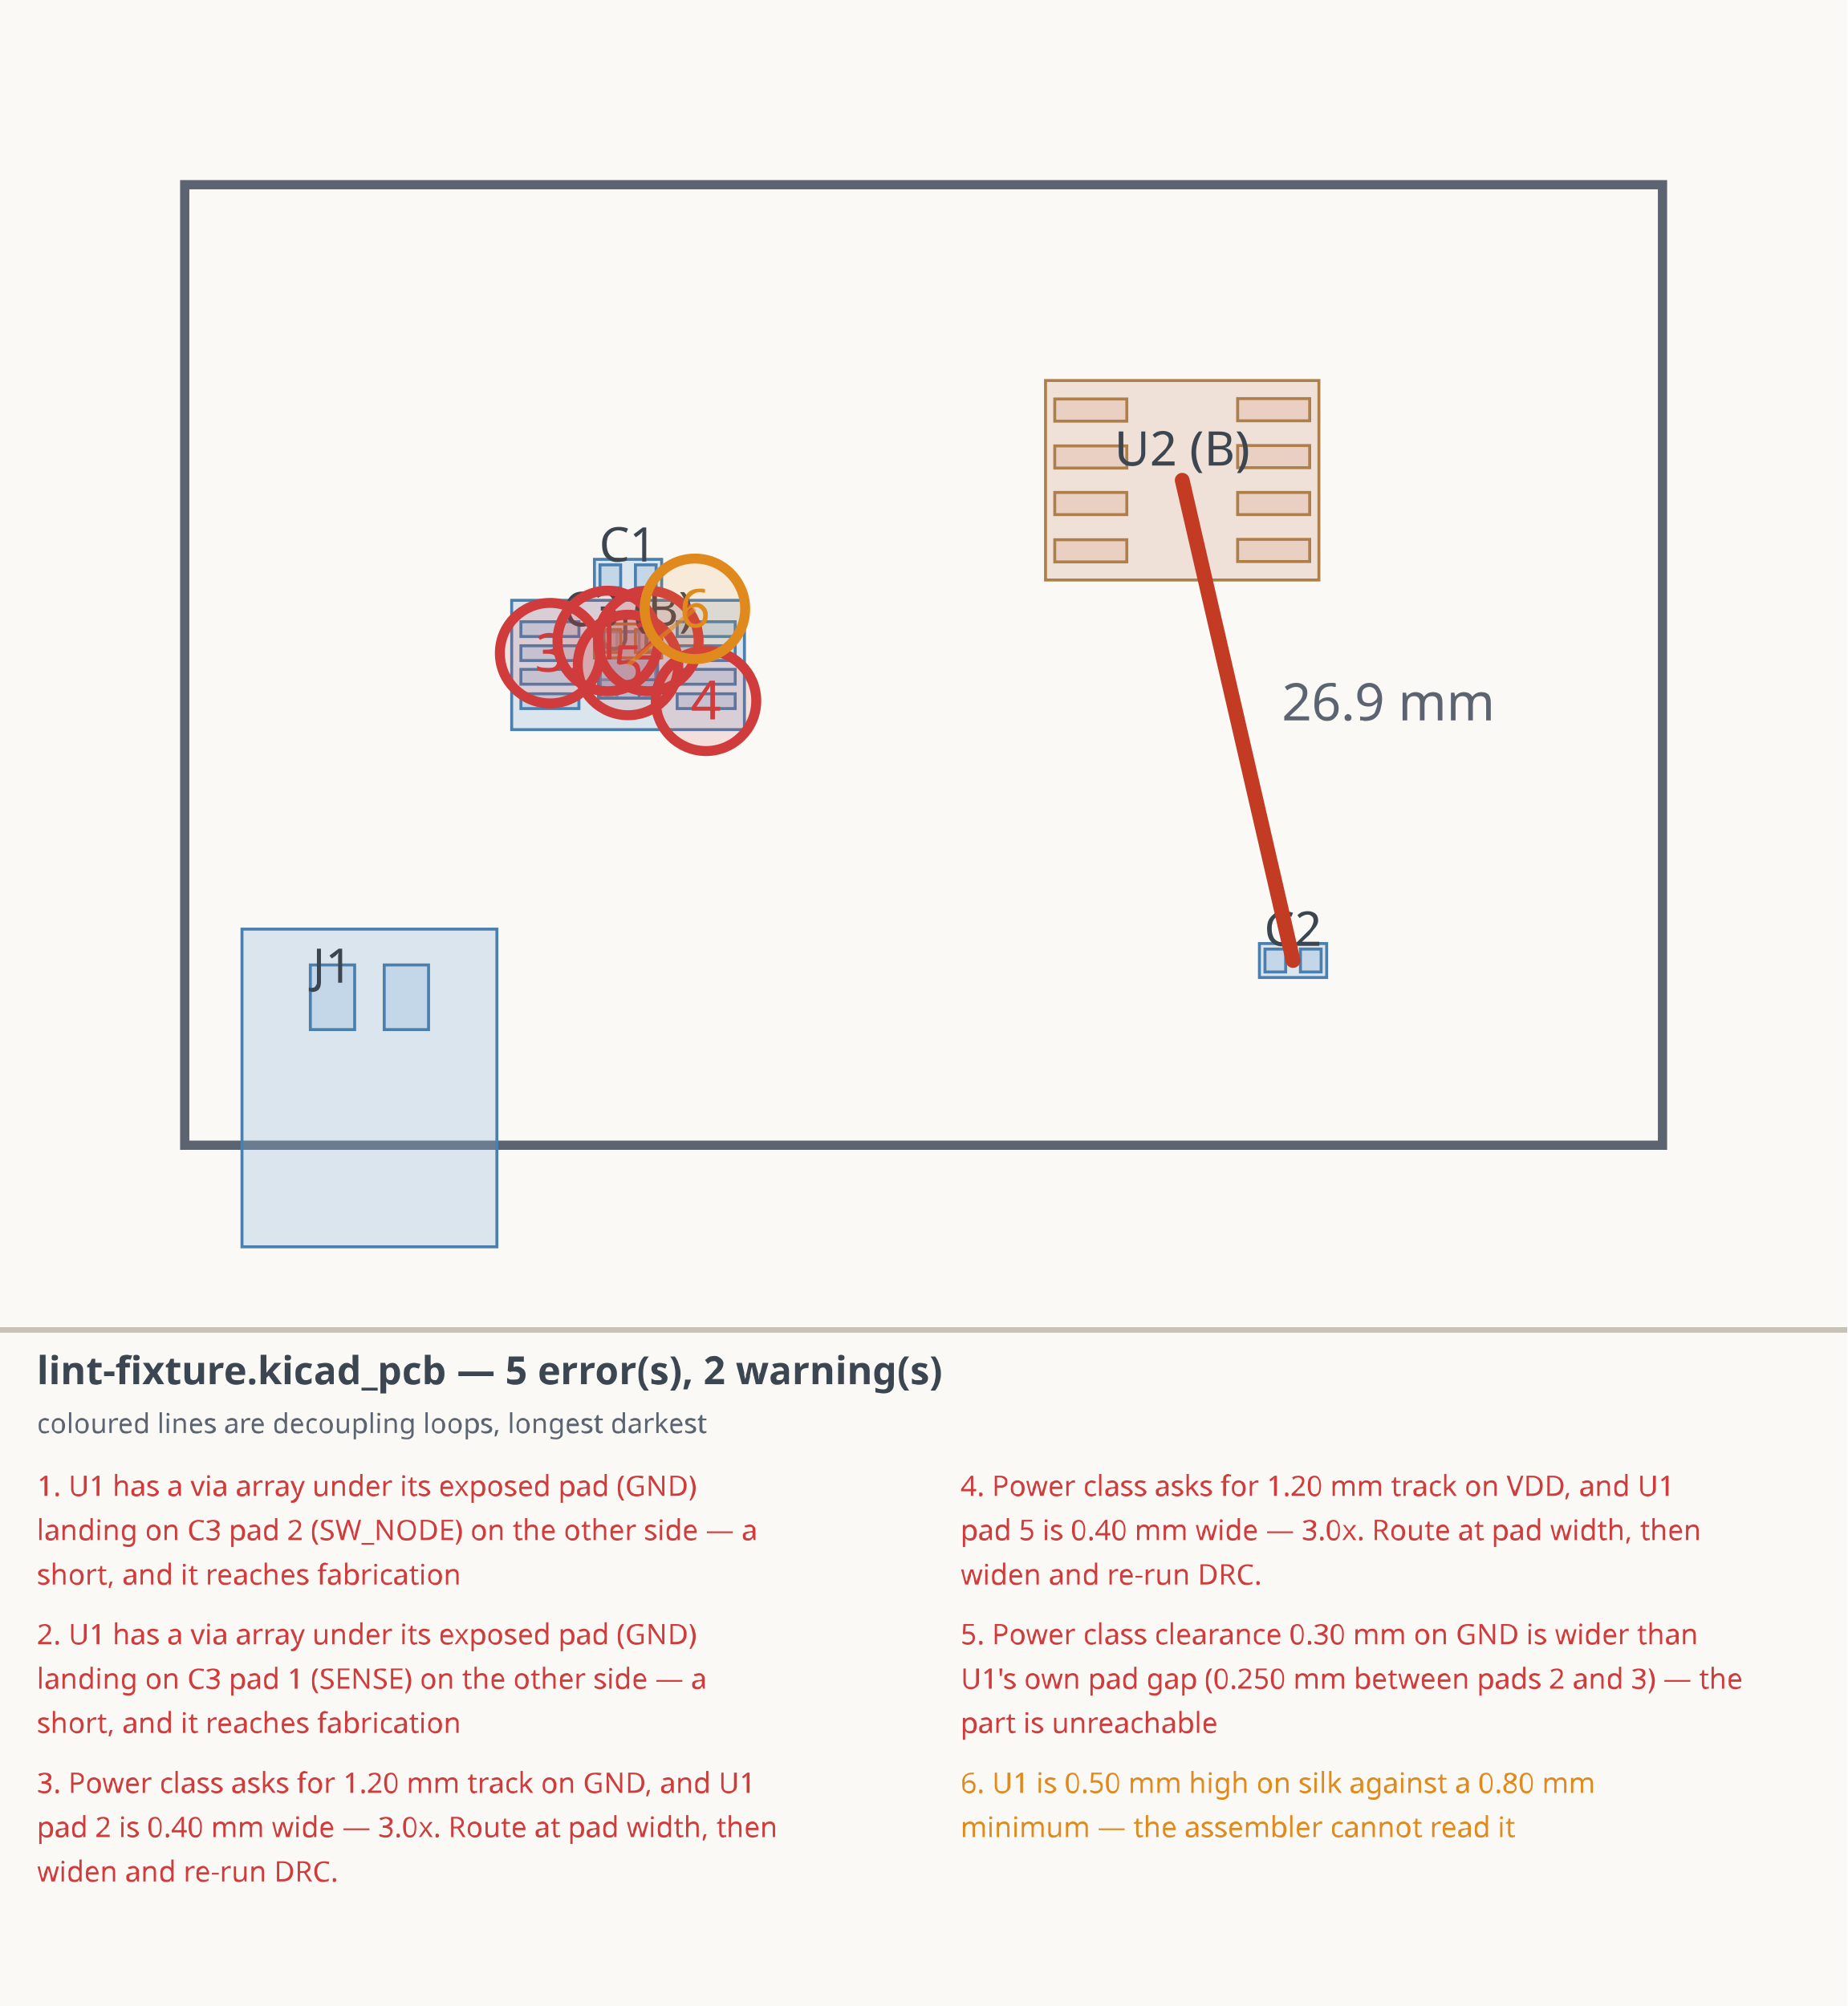
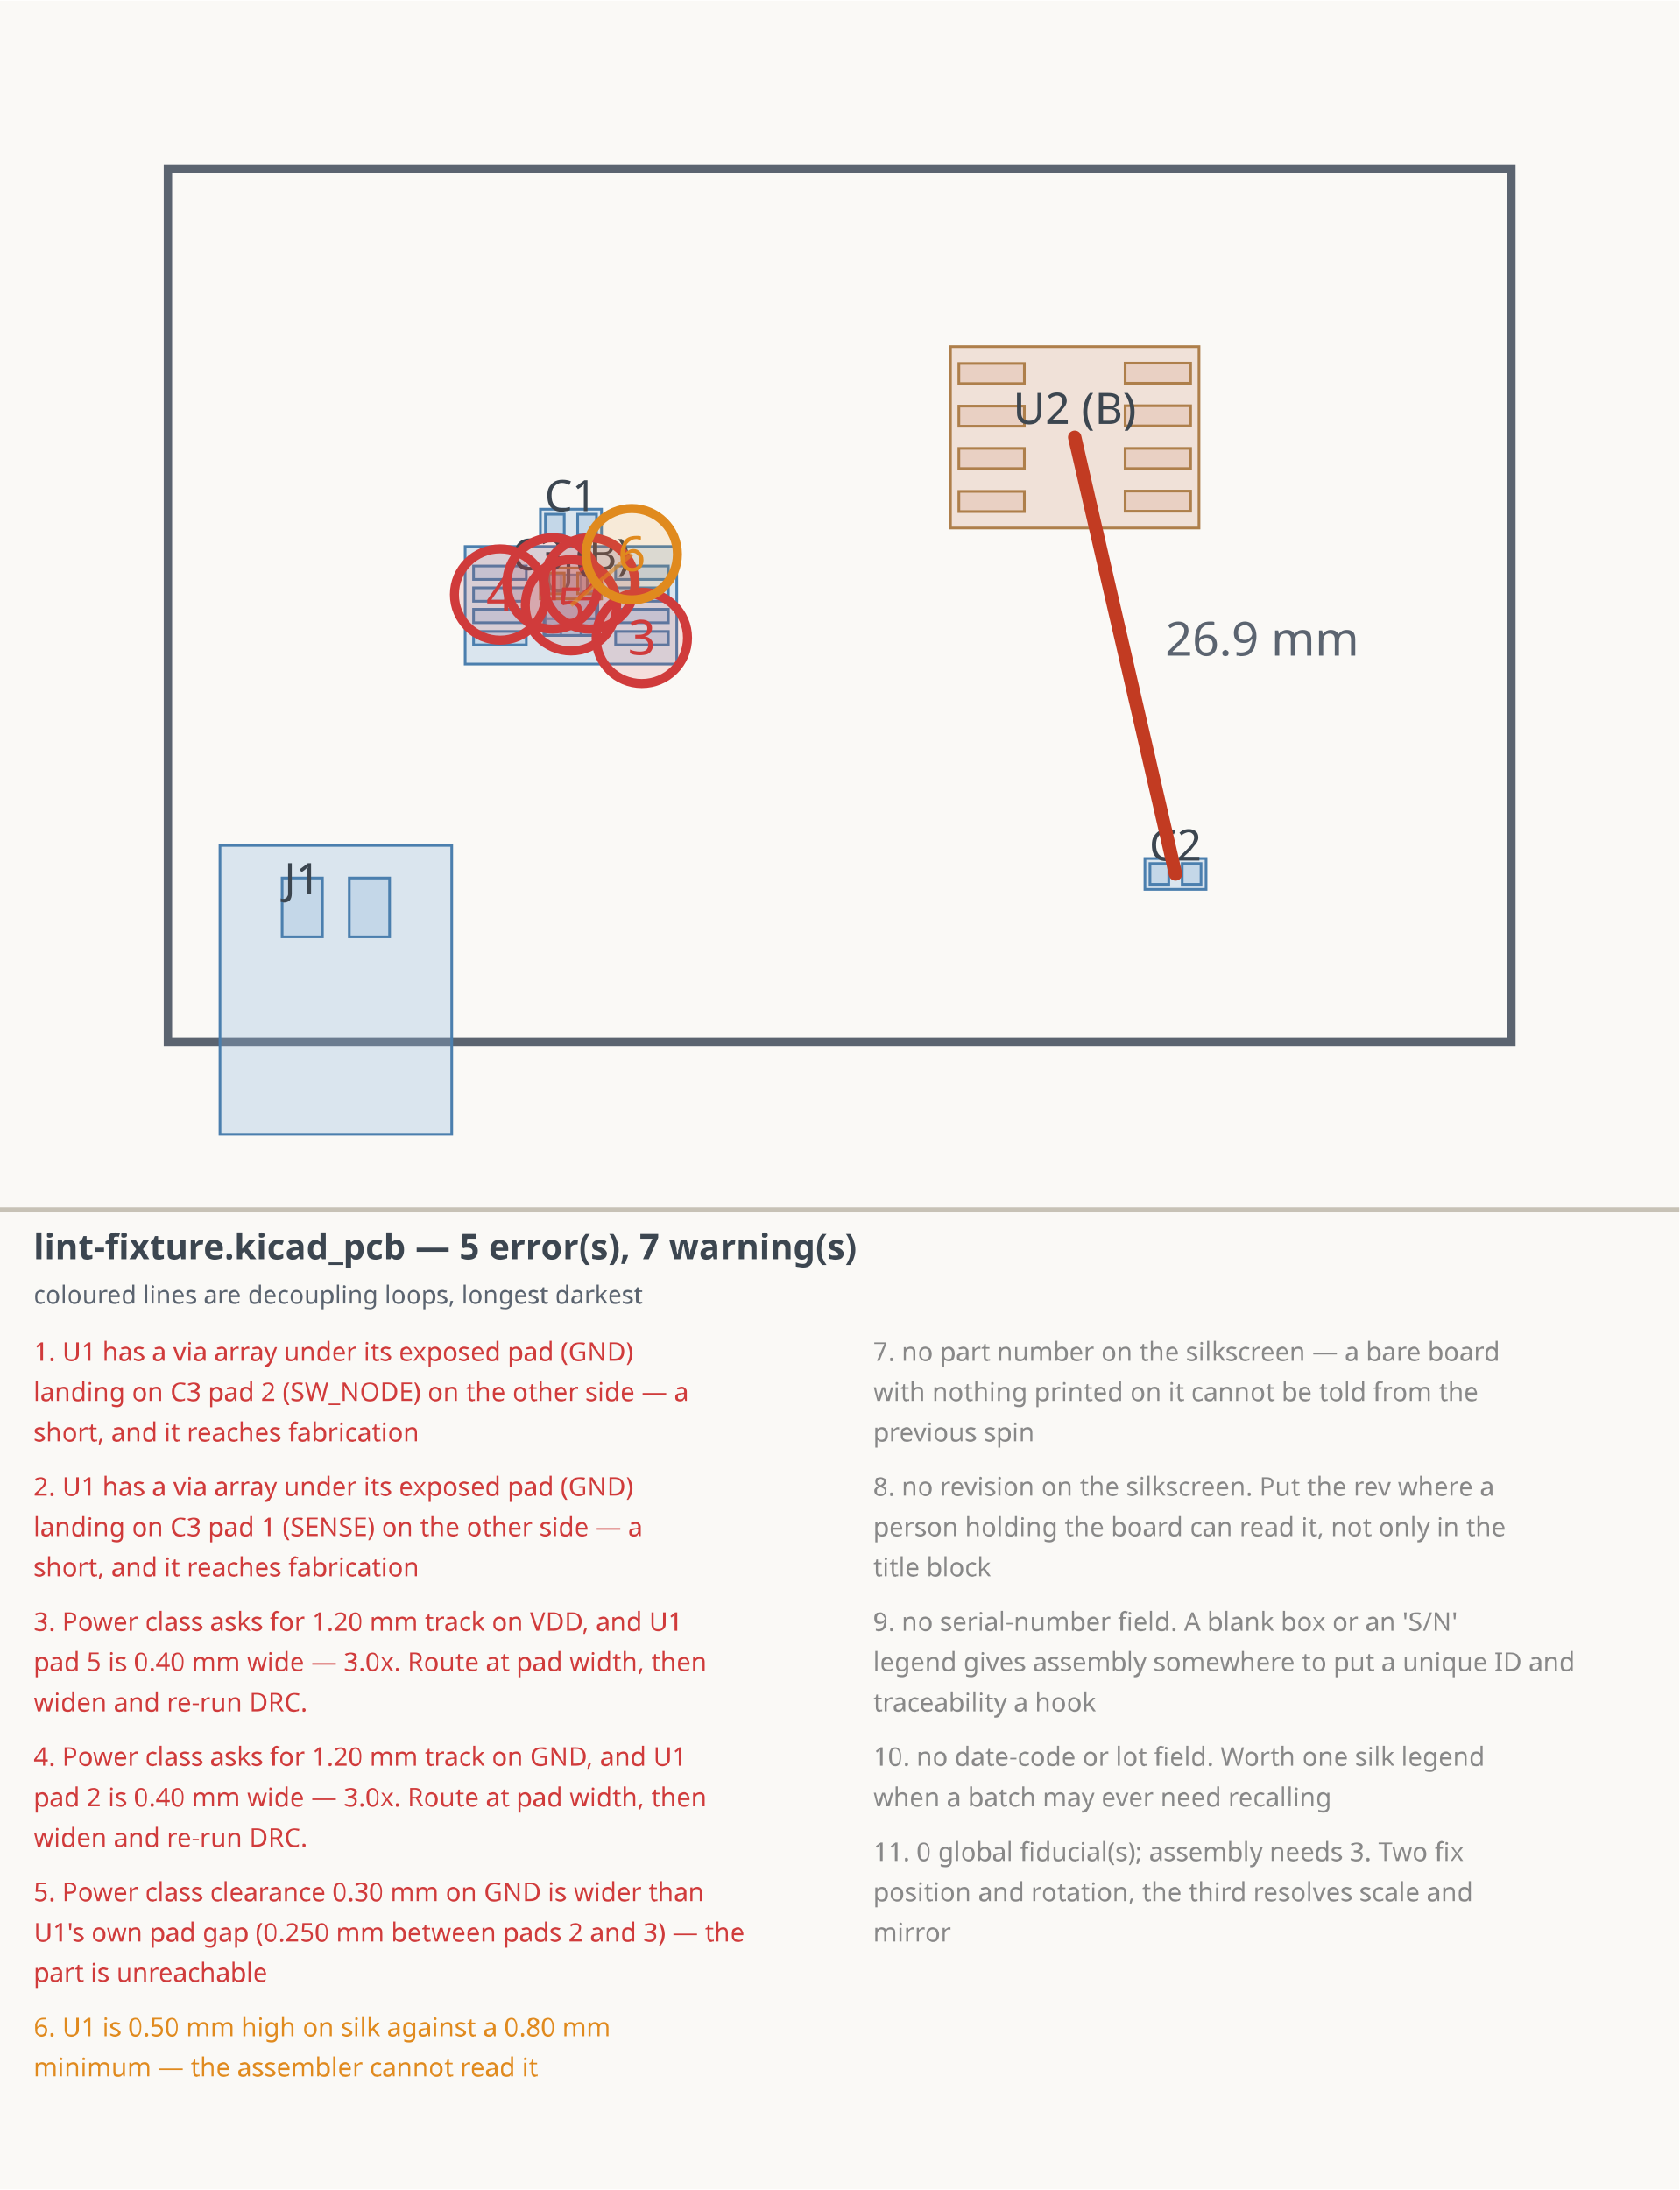
- <svg xmlns="http://www.w3.org/2000/svg" width="50.0mm" height="54.3mm" viewBox="-5.00 -5.00 50.00 54.30">
+ <svg xmlns="http://www.w3.org/2000/svg" width="50.0mm" height="65.2mm" viewBox="-5.00 -5.00 50.00 65.16">
  <style>.bg{fill:#faf9f6}.edge{stroke:#5b6470;stroke-width:.25;fill:none}.fpF{fill:#8fb4d9;fill-opacity:.30;stroke:#4b7fae;stroke-width:.08}.fpB{fill:#d9a88f;fill-opacity:.30;stroke:#ae7f4b;stroke-width:.08}.ref{fill:#3c4650;font:1.3px sans-serif}.note{fill:#3c4650;font:2.0px sans-serif}.tiny{fill:#5b6470;font:1.4px sans-serif}.leg{font:1.5px sans-serif}@media (prefers-color-scheme:dark){.bg{fill:#14171a}.edge{stroke:#7e8a99}.ref,.note{fill:#c8d2dc}.tiny{fill:#93a1b0}}</style>
-   <rect class="bg" x="-5.00" y="-5.00" width="50.00" height="54.30" />
+   <rect class="bg" x="-5.00" y="-5.00" width="50.00" height="65.16" />
  <rect class="edge" x="0.00" y="0.00" width="40.00" height="26.00" />
+   <polygon class="fpF" points="29.09,20.54 30.91,20.54 30.91,21.46 29.09,21.46" />
+   <rect class="fpF" x="29.24" y="20.69" width="0.56" height="0.62" />
+   <rect class="fpF" x="30.20" y="20.69" width="0.56" height="0.62" />
+   <text class="ref" x="30.00" y="20.60" text-anchor="middle">C2</text>
+   <polygon class="fpF" points="11.09,10.14 12.91,10.14 12.91,11.06 11.09,11.06" />
+   <rect class="fpF" x="11.24" y="10.29" width="0.56" height="0.62" />
+   <rect class="fpF" x="12.20" y="10.29" width="0.56" height="0.62" />
+   <text class="ref" x="12.00" y="10.20" text-anchor="middle">C1</text>
  <polygon class="fpF" points="8.85,11.25 15.15,11.25 15.15,14.75 8.85,14.75" />
  <rect class="fpF" x="9.10" y="11.83" width="1.57" height="0.40" />
  <rect class="fpF" x="9.10" y="12.48" width="1.57" height="0.40" />
  <rect class="fpF" x="9.10" y="13.12" width="1.57" height="0.40" />
  <rect class="fpF" x="9.10" y="13.78" width="1.57" height="0.40" />
  <rect class="fpF" x="13.33" y="13.78" width="1.57" height="0.40" />
  <rect class="fpF" x="13.33" y="13.12" width="1.57" height="0.40" />
  <rect class="fpF" x="13.33" y="12.48" width="1.57" height="0.40" />
  <rect class="fpF" x="13.33" y="11.83" width="1.57" height="0.40" />
  <rect class="fpF" x="11.20" y="12.10" width="0.50" height="0.50" />
  <rect class="fpF" x="11.20" y="13.40" width="0.50" height="0.50" />
  <rect class="fpF" x="11.25" y="12.10" width="1.50" height="1.80" />
  <rect class="fpF" x="11.20" y="12.10" width="1.60" height="1.80" />
  <rect class="fpF" x="12.30" y="12.10" width="0.50" height="0.50" />
  <rect class="fpF" x="12.30" y="13.40" width="0.50" height="0.50" />
  <text class="ref" x="12.00" y="12.60" text-anchor="middle">U1</text>
-   <polygon class="fpF" points="29.09,20.54 30.91,20.54 30.91,21.46 29.09,21.46" />
-   <rect class="fpF" x="29.24" y="20.69" width="0.56" height="0.62" />
-   <rect class="fpF" x="30.20" y="20.69" width="0.56" height="0.62" />
-   <text class="ref" x="30.00" y="20.60" text-anchor="middle">C2</text>
-   <polygon class="fpF" points="11.09,10.14 12.91,10.14 12.91,11.06 11.09,11.06" />
-   <rect class="fpF" x="11.24" y="10.29" width="0.56" height="0.62" />
-   <rect class="fpF" x="12.20" y="10.29" width="0.56" height="0.62" />
-   <text class="ref" x="12.00" y="10.20" text-anchor="middle">C1</text>
  <polygon class="fpF" points="1.55,20.15 8.45,20.15 8.45,28.75 1.55,28.75" />
  <rect class="fpF" x="3.40" y="21.12" width="1.20" height="1.75" />
  <rect class="fpF" x="5.40" y="21.12" width="1.20" height="1.75" />
  <text class="ref" x="4.00" y="21.60" text-anchor="middle">J1</text>
  <polygon class="fpB" points="12.91,11.89 11.09,11.89 11.09,12.81 12.91,12.81" />
  <rect class="fpB" x="12.20" y="12.04" width="0.56" height="0.62" />
  <rect class="fpB" x="11.24" y="12.04" width="0.56" height="0.62" />
  <text class="ref" x="12.00" y="11.95" text-anchor="middle">C3 (B)</text>
  <polygon class="fpB" points="23.30,5.30 30.70,5.30 30.70,10.70 23.30,10.70" />
  <rect class="fpB" x="28.50" y="5.79" width="1.95" height="0.60" />
  <rect class="fpB" x="28.50" y="7.06" width="1.95" height="0.60" />
  <rect class="fpB" x="28.50" y="8.33" width="1.95" height="0.60" />
  <rect class="fpB" x="28.50" y="9.60" width="1.95" height="0.60" />
  <rect class="fpB" x="23.55" y="9.61" width="1.95" height="0.60" />
  <rect class="fpB" x="23.55" y="8.33" width="1.95" height="0.60" />
  <rect class="fpB" x="23.55" y="7.07" width="1.95" height="0.60" />
  <rect class="fpB" x="23.55" y="5.80" width="1.95" height="0.60" />
  <text class="ref" x="27.00" y="7.60" text-anchor="middle">U2 (B)</text>
  <line x1="30.00" y1="21.00" x2="27.00" y2="8.00" stroke="#c23b22" stroke-width=".4" stroke-linecap="round" />
  <text class="tiny" x="29.70" y="14.50" fill="#c23b22">26.9 mm</text>
  <circle cx="11.45" cy="12.35" r="1.36" fill="#d03b3b" fill-opacity=".14" stroke="#d03b3b" stroke-width="0.27" />
  <text x="11.45" y="12.85" text-anchor="middle" fill="#d03b3b" style="font:1.45px sans-serif">1</text>
  <circle cx="12.55" cy="12.35" r="1.36" fill="#d03b3b" fill-opacity=".14" stroke="#d03b3b" stroke-width="0.27" />
  <text x="12.55" y="12.85" text-anchor="middle" fill="#d03b3b" style="font:1.45px sans-serif">2</text>
+   <circle cx="14.11" cy="13.97" r="1.36" fill="#d03b3b" fill-opacity=".14" stroke="#d03b3b" stroke-width="0.27" />
+   <text x="14.11" y="14.47" text-anchor="middle" fill="#d03b3b" style="font:1.45px sans-serif">3</text>
  <circle cx="9.89" cy="12.68" r="1.36" fill="#d03b3b" fill-opacity=".14" stroke="#d03b3b" stroke-width="0.27" />
-   <text x="9.89" y="13.18" text-anchor="middle" fill="#d03b3b" style="font:1.45px sans-serif">3</text>
-   <circle cx="14.11" cy="13.97" r="1.36" fill="#d03b3b" fill-opacity=".14" stroke="#d03b3b" stroke-width="0.27" />
-   <text x="14.11" y="14.47" text-anchor="middle" fill="#d03b3b" style="font:1.45px sans-serif">4</text>
+   <text x="9.89" y="13.18" text-anchor="middle" fill="#d03b3b" style="font:1.45px sans-serif">4</text>
  <circle cx="12.00" cy="13.00" r="1.36" fill="#d03b3b" fill-opacity=".14" stroke="#d03b3b" stroke-width="0.27" />
  <text x="12.00" y="13.50" text-anchor="middle" fill="#d03b3b" style="font:1.45px sans-serif">5</text>
  <line x1="12.00" y1="13.00" x2="13.81" y2="11.48" stroke="#e08a1e" stroke-width="0.12" stroke-opacity=".6" />
  <circle cx="13.81" cy="11.48" r="1.36" fill="#e08a1e" fill-opacity=".14" stroke="#e08a1e" stroke-width="0.27" />
  <text x="13.81" y="11.98" text-anchor="middle" fill="#e08a1e" style="font:1.45px sans-serif">6</text>
  <line x1="-5.00" y1="31.00" x2="45.00" y2="31.00" stroke="#c7c2b6" stroke-width=".15" />
-   <text x="-4.00" y="32.47" fill="#3c4650" style="font:bold 1.05px sans-serif">lint-fixture.kicad_pcb — 5 error(s), 2 warning(s)</text>
+   <text x="-4.00" y="32.47" fill="#3c4650" style="font:bold 1.05px sans-serif">lint-fixture.kicad_pcb — 5 error(s), 7 warning(s)</text>
  <text x="-4.00" y="33.79" fill="#5b6470" style="font:0.74px sans-serif">coloured lines are decoupling loops, longest darkest</text>
  <text x="-4.00" y="35.49" fill="#d03b3b" style="font:0.77px sans-serif">1. U1 has a via array under its exposed pad (GND)</text>
  <text x="-4.00" y="36.69" fill="#d03b3b" style="font:0.77px sans-serif">landing on C3 pad 2 (SW_NODE) on the other side — a</text>
  <text x="-4.00" y="37.89" fill="#d03b3b" style="font:0.77px sans-serif">short, and it reaches fabrication</text>
  <text x="-4.00" y="39.51" fill="#d03b3b" style="font:0.77px sans-serif">2. U1 has a via array under its exposed pad (GND)</text>
  <text x="-4.00" y="40.71" fill="#d03b3b" style="font:0.77px sans-serif">landing on C3 pad 1 (SENSE) on the other side — a</text>
  <text x="-4.00" y="41.91" fill="#d03b3b" style="font:0.77px sans-serif">short, and it reaches fabrication</text>
-   <text x="-4.00" y="43.53" fill="#d03b3b" style="font:0.77px sans-serif">3. Power class asks for 1.20 mm track on GND, and U1</text>
-   <text x="-4.00" y="44.73" fill="#d03b3b" style="font:0.77px sans-serif">pad 2 is 0.40 mm wide — 3.0x. Route at pad width, then</text>
+   <text x="-4.00" y="43.53" fill="#d03b3b" style="font:0.77px sans-serif">3. Power class asks for 1.20 mm track on VDD, and U1</text>
+   <text x="-4.00" y="44.73" fill="#d03b3b" style="font:0.77px sans-serif">pad 5 is 0.40 mm wide — 3.0x. Route at pad width, then</text>
  <text x="-4.00" y="45.93" fill="#d03b3b" style="font:0.77px sans-serif">widen and re-run DRC.</text>
-   <text x="21.00" y="35.49" fill="#d03b3b" style="font:0.77px sans-serif">4. Power class asks for 1.20 mm track on VDD, and U1</text>
-   <text x="21.00" y="36.69" fill="#d03b3b" style="font:0.77px sans-serif">pad 5 is 0.40 mm wide — 3.0x. Route at pad width, then</text>
-   <text x="21.00" y="37.89" fill="#d03b3b" style="font:0.77px sans-serif">widen and re-run DRC.</text>
-   <text x="21.00" y="39.51" fill="#d03b3b" style="font:0.77px sans-serif">5. Power class clearance 0.30 mm on GND is wider than</text>
-   <text x="21.00" y="40.71" fill="#d03b3b" style="font:0.77px sans-serif">U1's own pad gap (0.250 mm between pads 2 and 3) — the</text>
-   <text x="21.00" y="41.91" fill="#d03b3b" style="font:0.77px sans-serif">part is unreachable</text>
-   <text x="21.00" y="43.53" fill="#e08a1e" style="font:0.77px sans-serif">6. U1 is 0.50 mm high on silk against a 0.80 mm</text>
-   <text x="21.00" y="44.73" fill="#e08a1e" style="font:0.77px sans-serif">minimum — the assembler cannot read it</text>
+   <text x="-4.00" y="47.55" fill="#d03b3b" style="font:0.77px sans-serif">4. Power class asks for 1.20 mm track on GND, and U1</text>
+   <text x="-4.00" y="48.76" fill="#d03b3b" style="font:0.77px sans-serif">pad 2 is 0.40 mm wide — 3.0x. Route at pad width, then</text>
+   <text x="-4.00" y="49.96" fill="#d03b3b" style="font:0.77px sans-serif">widen and re-run DRC.</text>
+   <text x="-4.00" y="51.58" fill="#d03b3b" style="font:0.77px sans-serif">5. Power class clearance 0.30 mm on GND is wider than</text>
+   <text x="-4.00" y="52.78" fill="#d03b3b" style="font:0.77px sans-serif">U1's own pad gap (0.250 mm between pads 2 and 3) — the</text>
+   <text x="-4.00" y="53.98" fill="#d03b3b" style="font:0.77px sans-serif">part is unreachable</text>
+   <text x="-4.00" y="55.60" fill="#e08a1e" style="font:0.77px sans-serif">6. U1 is 0.50 mm high on silk against a 0.80 mm</text>
+   <text x="-4.00" y="56.80" fill="#e08a1e" style="font:0.77px sans-serif">minimum — the assembler cannot read it</text>
+   <text x="21.00" y="35.49" fill="#888" style="font:0.77px sans-serif">7. no part number on the silkscreen — a bare board</text>
+   <text x="21.00" y="36.69" fill="#888" style="font:0.77px sans-serif">with nothing printed on it cannot be told from the</text>
+   <text x="21.00" y="37.89" fill="#888" style="font:0.77px sans-serif">previous spin</text>
+   <text x="21.00" y="39.51" fill="#888" style="font:0.77px sans-serif">8. no revision on the silkscreen. Put the rev where a</text>
+   <text x="21.00" y="40.71" fill="#888" style="font:0.77px sans-serif">person holding the board can read it, not only in the</text>
+   <text x="21.00" y="41.91" fill="#888" style="font:0.77px sans-serif">title block</text>
+   <text x="21.00" y="43.53" fill="#888" style="font:0.77px sans-serif">9. no serial-number field. A blank box or an 'S/N'</text>
+   <text x="21.00" y="44.73" fill="#888" style="font:0.77px sans-serif">legend gives assembly somewhere to put a unique ID and</text>
+   <text x="21.00" y="45.93" fill="#888" style="font:0.77px sans-serif">traceability a hook</text>
+   <text x="21.00" y="47.55" fill="#888" style="font:0.77px sans-serif">10. no date-code or lot field. Worth one silk legend</text>
+   <text x="21.00" y="48.76" fill="#888" style="font:0.77px sans-serif">when a batch may ever need recalling</text>
+   <text x="21.00" y="50.38" fill="#888" style="font:0.77px sans-serif">11. 0 global fiducial(s); assembly needs 3. Two fix</text>
+   <text x="21.00" y="51.58" fill="#888" style="font:0.77px sans-serif">position and rotation, the third resolves scale and</text>
+   <text x="21.00" y="52.78" fill="#888" style="font:0.77px sans-serif">mirror</text>
</svg>
